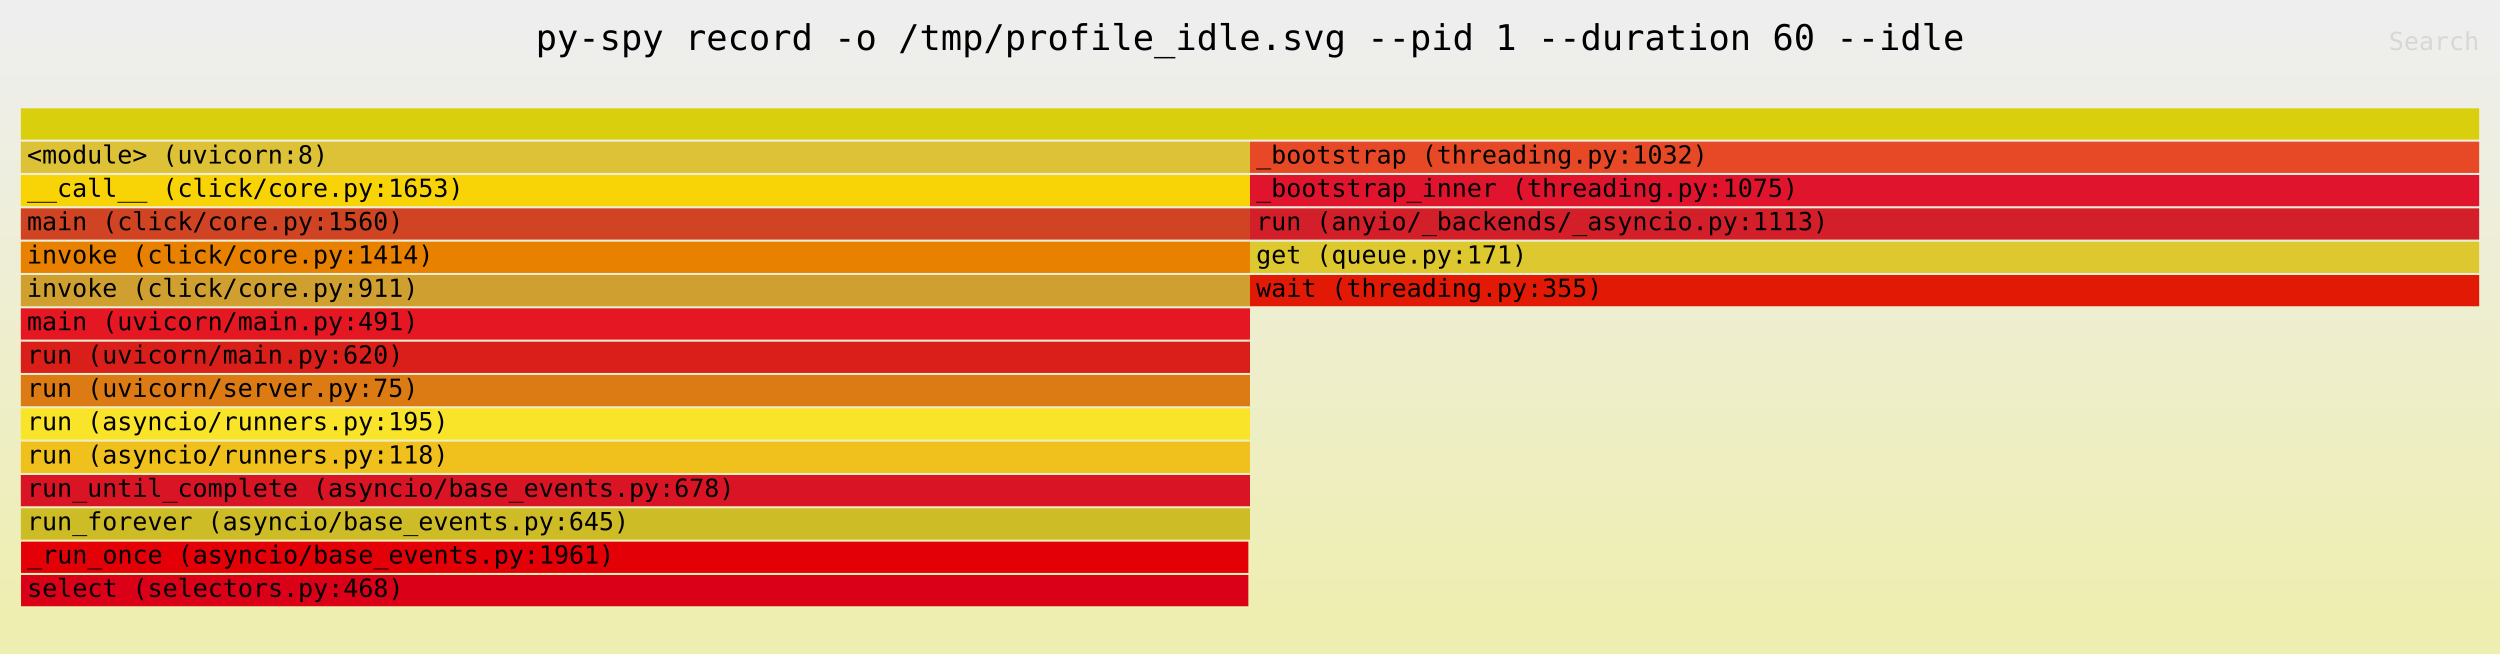
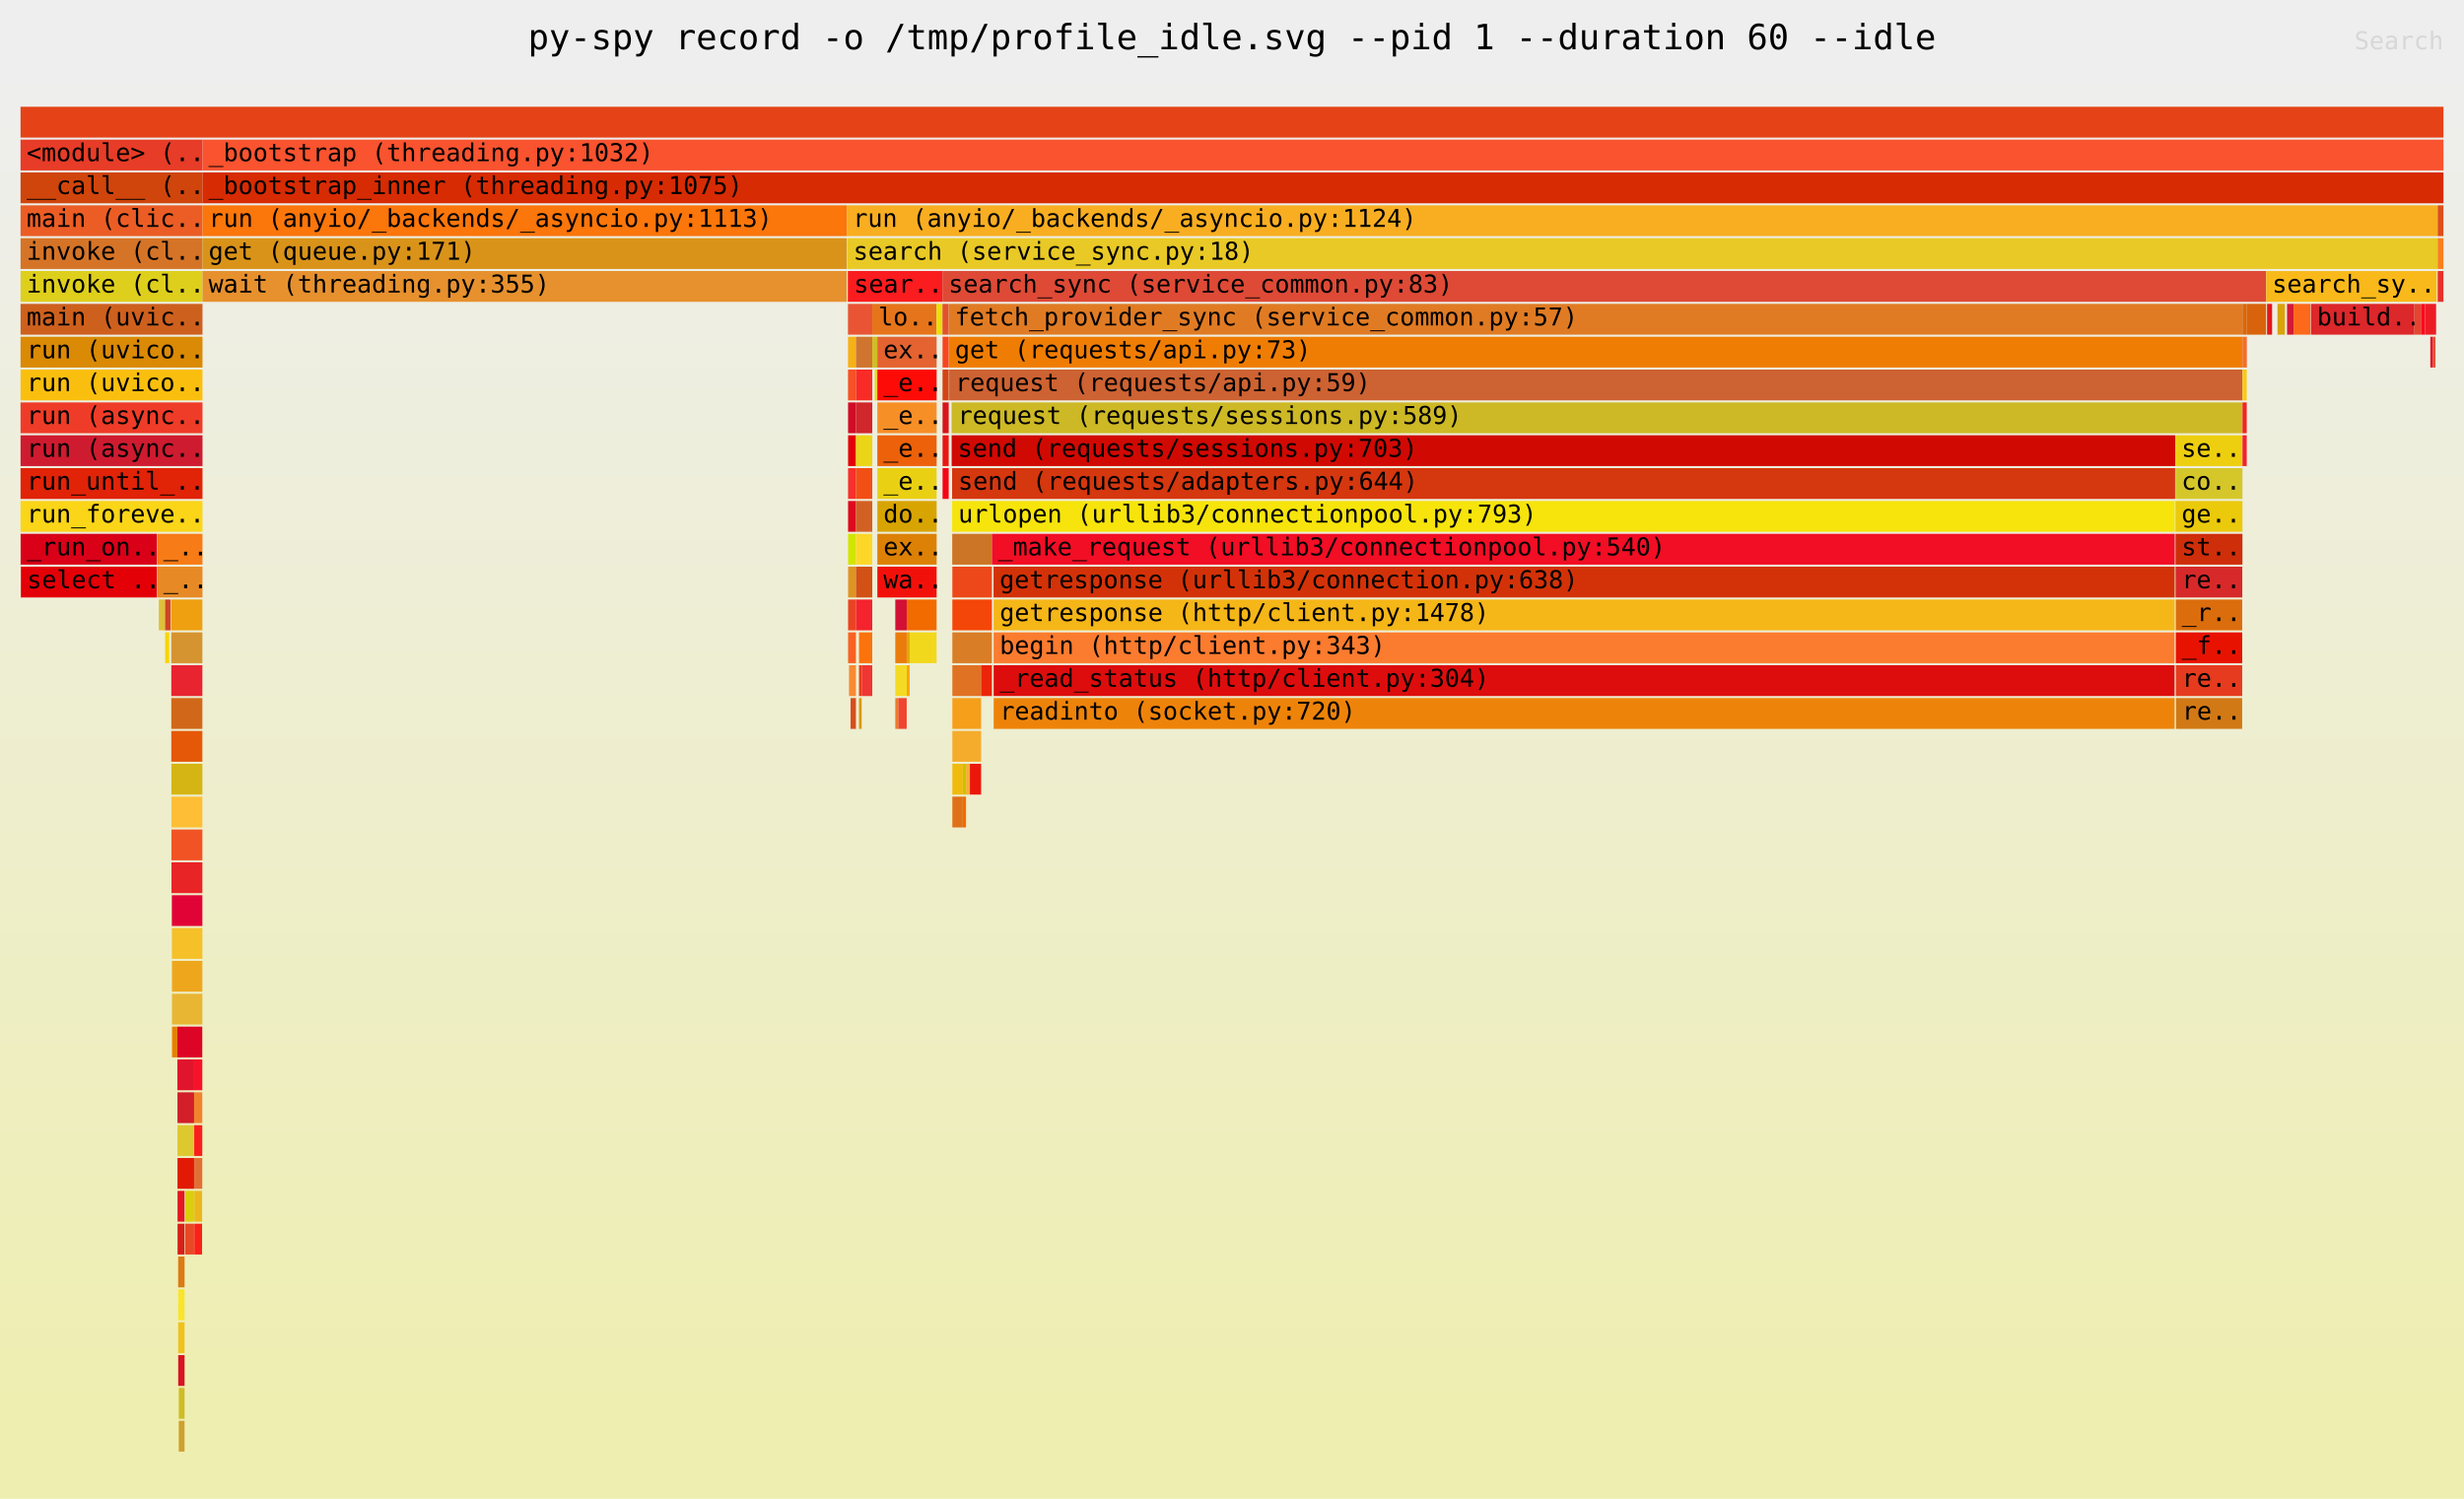
- <svg xmlns="http://www.w3.org/2000/svg" xmlns:ns1="http://github.com/jonhoo/inferno" version="1.1" width="1200" height="314" viewBox="0 0 1200 314">
+ <svg xmlns="http://www.w3.org/2000/svg" xmlns:ns1="http://github.com/jonhoo/inferno" version="1.1" width="1200" height="730" viewBox="0 0 1200 730">
  <defs>
    <linearGradient id="background" y1="0" y2="1" x1="0" x2="0">
      <stop stop-color="#eeeeee" offset="5%" />
      <stop stop-color="#eeeeb0" offset="95%" />
    </linearGradient>
  </defs>
  <style type="text/css">
text { font-family:monospace; font-size:12px }
#title { text-anchor:middle; font-size:17px; }
#matched { text-anchor:end; }
#search { text-anchor:end; opacity:0.1; cursor:pointer; }
#search:hover, #search.show { opacity:1; }
#subtitle { text-anchor:middle; font-color:rgb(160,160,160); }
#unzoom { cursor:pointer; }
#frames &gt; *:hover { stroke:black; stroke-width:0.5; cursor:pointer; }
.hide { display:none; }
.parent { opacity:0.5; }
</style>
-   <rect x="0" y="0" width="100%" height="314" fill="url(#background)" />
+   <rect x="0" y="0" width="100%" height="730" fill="url(#background)" />
  <text id="title" fill="rgb(0,0,0)" x="50%" y="24.00">py-spy record -o /tmp/profile_idle.svg --pid 1 --duration 60 --idle</text>
  <text id="details" fill="rgb(0,0,0)" x="10" y="40.00"> </text>
  <text id="unzoom" class="hide" fill="rgb(0,0,0)" x="10" y="24.00">Reset Zoom</text>
  <text id="search" fill="rgb(0,0,0)" x="1190" y="24.00">Search</text>
-   <text id="matched" fill="rgb(0,0,0)" x="1190" y="303.00"> </text>
-   <svg id="frames" x="10" width="1180" total_samples="11998">
-     <g>
-       <rect x="0.008%" y="260" width="49.925%" height="15" fill="rgb(227,0,7)" ns1:x="1" ns1:w="5990" />
-       <text x="0.258%" y="270.50">_run_once (asyncio/base_events.py:1961)</text>
-     </g>
-     <g>
-       <rect x="0.008%" y="276" width="49.925%" height="15" fill="rgb(217,0,24)" ns1:x="1" ns1:w="5990" />
-       <text x="0.258%" y="286.50">select (selectors.py:468)</text>
-     </g>
-     <g>
-       <rect x="0%" y="68" width="50%" height="15" fill="rgb(221,193,54)" ns1:x="0" ns1:w="5999" />
-       <text x="0.25%" y="78.50">&lt;module&gt; (uvicorn:8)</text>
-     </g>
-     <g>
-       <rect x="0%" y="84" width="50%" height="15" fill="rgb(248,212,6)" ns1:x="0" ns1:w="5999" />
-       <text x="0.25%" y="94.50">__call__ (click/core.py:1653)</text>
-     </g>
-     <g>
-       <rect x="0%" y="100" width="50%" height="15" fill="rgb(208,68,35)" ns1:x="0" ns1:w="5999" />
-       <text x="0.25%" y="110.50">main (click/core.py:1560)</text>
-     </g>
-     <g>
-       <rect x="0%" y="116" width="50%" height="15" fill="rgb(232,128,0)" ns1:x="0" ns1:w="5999" />
-       <text x="0.25%" y="126.50">invoke (click/core.py:1414)</text>
-     </g>
-     <g>
-       <rect x="0%" y="132" width="50%" height="15" fill="rgb(207,160,47)" ns1:x="0" ns1:w="5999" />
-       <text x="0.25%" y="142.50">invoke (click/core.py:911)</text>
-     </g>
-     <g>
-       <rect x="0%" y="148" width="50%" height="15" fill="rgb(228,23,34)" ns1:x="0" ns1:w="5999" />
-       <text x="0.25%" y="158.50">main (uvicorn/main.py:491)</text>
-     </g>
-     <g>
-       <rect x="0%" y="164" width="50%" height="15" fill="rgb(218,30,26)" ns1:x="0" ns1:w="5999" />
-       <text x="0.25%" y="174.50">run (uvicorn/main.py:620)</text>
-     </g>
-     <g>
-       <rect x="0%" y="180" width="50%" height="15" fill="rgb(220,122,19)" ns1:x="0" ns1:w="5999" />
-       <text x="0.25%" y="190.50">run (uvicorn/server.py:75)</text>
-     </g>
-     <g>
-       <rect x="0%" y="196" width="50%" height="15" fill="rgb(250,228,42)" ns1:x="0" ns1:w="5999" />
-       <text x="0.25%" y="206.50">run (asyncio/runners.py:195)</text>
-     </g>
-     <g>
-       <rect x="0%" y="212" width="50%" height="15" fill="rgb(240,193,28)" ns1:x="0" ns1:w="5999" />
-       <text x="0.25%" y="222.50">run (asyncio/runners.py:118)</text>
-     </g>
-     <g>
-       <rect x="0%" y="228" width="50%" height="15" fill="rgb(216,20,37)" ns1:x="0" ns1:w="5999" />
-       <text x="0.25%" y="238.50">run_until_complete (asyncio/base_events.py:678)</text>
-     </g>
-     <g>
-       <rect x="0%" y="244" width="50%" height="15" fill="rgb(206,188,39)" ns1:x="0" ns1:w="5999" />
-       <text x="0.25%" y="254.50">run_forever (asyncio/base_events.py:645)</text>
-     </g>
-     <g>
-       <rect x="0%" y="52" width="100%" height="15" fill="rgb(217,207,13)" ns1:x="0" ns1:w="11998" />
+   <text id="matched" fill="rgb(0,0,0)" x="1190" y="719.00"> </text>
+   <svg id="frames" x="10" width="1180" total_samples="79866">
+     <g>
+       <rect x="0.014%" y="276" width="5.617%" height="15" fill="rgb(227,0,7)" ns1:x="11" ns1:w="4486" />
+       <text x="0.264%" y="286.50">select ..</text>
+     </g>
+     <g>
+       <rect x="0.003%" y="260" width="5.629%" height="15" fill="rgb(217,0,24)" ns1:x="2" ns1:w="4496" />
+       <text x="0.253%" y="270.50">_run_on..</text>
+     </g>
+     <g>
+       <rect x="5.707%" y="292" width="0.258%" height="15" fill="rgb(221,193,54)" ns1:x="4558" ns1:w="206" />
+       <text x="5.957%" y="302.50" />
+     </g>
+     <g>
+       <rect x="5.969%" y="308" width="0.167%" height="15" fill="rgb(248,212,6)" ns1:x="4767" ns1:w="133" />
+       <text x="6.219%" y="318.50" />
+     </g>
+     <g>
+       <rect x="5.966%" y="292" width="0.222%" height="15" fill="rgb(208,68,35)" ns1:x="4765" ns1:w="177" />
+       <text x="6.216%" y="302.50" />
+     </g>
+     <g>
+       <rect x="6.252%" y="500" width="0.22%" height="15" fill="rgb(232,128,0)" ns1:x="4993" ns1:w="176" />
+       <text x="6.502%" y="510.50" />
+     </g>
+     <g>
+       <rect x="6.531%" y="692" width="0.238%" height="15" fill="rgb(207,160,47)" ns1:x="5216" ns1:w="190" />
+       <text x="6.781%" y="702.50" />
+     </g>
+     <g>
+       <rect x="6.48%" y="580" width="0.29%" height="15" fill="rgb(228,23,34)" ns1:x="5175" ns1:w="232" />
+       <text x="6.73%" y="590.50" />
+     </g>
+     <g>
+       <rect x="6.481%" y="596" width="0.289%" height="15" fill="rgb(218,30,26)" ns1:x="5176" ns1:w="231" />
+       <text x="6.731%" y="606.50" />
+     </g>
+     <g>
+       <rect x="6.506%" y="612" width="0.264%" height="15" fill="rgb(220,122,19)" ns1:x="5196" ns1:w="211" />
+       <text x="6.756%" y="622.50" />
+     </g>
+     <g>
+       <rect x="6.506%" y="628" width="0.264%" height="15" fill="rgb(250,228,42)" ns1:x="5196" ns1:w="211" />
+       <text x="6.756%" y="638.50" />
+     </g>
+     <g>
+       <rect x="6.507%" y="644" width="0.263%" height="15" fill="rgb(240,193,28)" ns1:x="5197" ns1:w="210" />
+       <text x="6.757%" y="654.50" />
+     </g>
+     <g>
+       <rect x="6.508%" y="660" width="0.262%" height="15" fill="rgb(216,20,37)" ns1:x="5198" ns1:w="209" />
+       <text x="6.758%" y="670.50" />
+     </g>
+     <g>
+       <rect x="6.531%" y="676" width="0.239%" height="15" fill="rgb(206,188,39)" ns1:x="5216" ns1:w="191" />
+       <text x="6.781%" y="686.50" />
+     </g>
+     <g>
+       <rect x="6.796%" y="580" width="0.367%" height="15" fill="rgb(217,207,13)" ns1:x="5428" ns1:w="293" />
+       <text x="7.046%" y="590.50" />
+     </g>
+     <g>
+       <rect x="6.798%" y="596" width="0.366%" height="15" fill="rgb(231,73,38)" ns1:x="5429" ns1:w="292" />
+       <text x="7.048%" y="606.50" />
+     </g>
+     <g>
+       <rect x="6.473%" y="516" width="0.691%" height="15" fill="rgb(225,20,46)" ns1:x="5170" ns1:w="552" />
+       <text x="6.723%" y="526.50" />
+     </g>
+     <g>
+       <rect x="6.477%" y="532" width="0.687%" height="15" fill="rgb(210,31,41)" ns1:x="5173" ns1:w="549" />
+       <text x="6.727%" y="542.50" />
+     </g>
+     <g>
+       <rect x="6.477%" y="548" width="0.687%" height="15" fill="rgb(221,200,47)" ns1:x="5173" ns1:w="549" />
+       <text x="6.727%" y="558.50" />
+     </g>
+     <g>
+       <rect x="6.478%" y="564" width="0.686%" height="15" fill="rgb(226,26,5)" ns1:x="5174" ns1:w="548" />
+       <text x="6.728%" y="574.50" />
+     </g>
+     <g>
+       <rect x="7.173%" y="596" width="0.319%" height="15" fill="rgb(249,33,26)" ns1:x="5729" ns1:w="255" />
+       <text x="7.423%" y="606.50" />
+     </g>
+     <g>
+       <rect x="7.173%" y="580" width="0.321%" height="15" fill="rgb(235,183,28)" ns1:x="5729" ns1:w="256" />
+       <text x="7.423%" y="590.50" />
+     </g>
+     <g>
+       <rect x="6.472%" y="500" width="1.029%" height="15" fill="rgb(221,5,38)" ns1:x="5169" ns1:w="822" />
+       <text x="6.722%" y="510.50" />
+     </g>
+     <g>
+       <rect x="7.166%" y="516" width="0.336%" height="15" fill="rgb(247,18,42)" ns1:x="5723" ns1:w="268" />
+       <text x="7.416%" y="526.50" />
+     </g>
+     <g>
+       <rect x="7.168%" y="532" width="0.333%" height="15" fill="rgb(241,131,45)" ns1:x="5725" ns1:w="266" />
+       <text x="7.418%" y="542.50" />
+     </g>
+     <g>
+       <rect x="7.168%" y="548" width="0.333%" height="15" fill="rgb(249,31,29)" ns1:x="5725" ns1:w="266" />
+       <text x="7.418%" y="558.50" />
+     </g>
+     <g>
+       <rect x="7.168%" y="564" width="0.333%" height="15" fill="rgb(225,111,53)" ns1:x="5725" ns1:w="266" />
+       <text x="7.418%" y="574.50" />
+     </g>
+     <g>
+       <rect x="6.21%" y="292" width="1.295%" height="15" fill="rgb(238,160,17)" ns1:x="4960" ns1:w="1034" />
+       <text x="6.46%" y="302.50" />
+     </g>
+     <g>
+       <rect x="6.222%" y="308" width="1.283%" height="15" fill="rgb(214,148,48)" ns1:x="4969" ns1:w="1025" />
+       <text x="6.472%" y="318.50" />
+     </g>
+     <g>
+       <rect x="6.223%" y="324" width="1.282%" height="15" fill="rgb(232,36,49)" ns1:x="4970" ns1:w="1024" />
+       <text x="6.473%" y="334.50" />
+     </g>
+     <g>
+       <rect x="6.223%" y="340" width="1.282%" height="15" fill="rgb(209,103,24)" ns1:x="4970" ns1:w="1024" />
+       <text x="6.473%" y="350.50" />
+     </g>
+     <g>
+       <rect x="6.223%" y="356" width="1.282%" height="15" fill="rgb(229,88,8)" ns1:x="4970" ns1:w="1024" />
+       <text x="6.473%" y="366.50" />
+     </g>
+     <g>
+       <rect x="6.227%" y="372" width="1.278%" height="15" fill="rgb(213,181,19)" ns1:x="4973" ns1:w="1021" />
+       <text x="6.477%" y="382.50" />
+     </g>
+     <g>
+       <rect x="6.228%" y="388" width="1.277%" height="15" fill="rgb(254,191,54)" ns1:x="4974" ns1:w="1020" />
+       <text x="6.478%" y="398.50" />
+     </g>
+     <g>
+       <rect x="6.228%" y="404" width="1.277%" height="15" fill="rgb(241,83,37)" ns1:x="4974" ns1:w="1020" />
+       <text x="6.478%" y="414.50" />
+     </g>
+     <g>
+       <rect x="6.23%" y="420" width="1.275%" height="15" fill="rgb(233,36,39)" ns1:x="4976" ns1:w="1018" />
+       <text x="6.48%" y="430.50" />
+     </g>
+     <g>
+       <rect x="6.245%" y="436" width="1.26%" height="15" fill="rgb(226,3,54)" ns1:x="4988" ns1:w="1006" />
+       <text x="6.495%" y="446.50" />
+     </g>
+     <g>
+       <rect x="6.247%" y="452" width="1.258%" height="15" fill="rgb(245,192,40)" ns1:x="4989" ns1:w="1005" />
+       <text x="6.497%" y="462.50" />
+     </g>
+     <g>
+       <rect x="6.249%" y="468" width="1.256%" height="15" fill="rgb(238,167,29)" ns1:x="4991" ns1:w="1003" />
+       <text x="6.499%" y="478.50" />
+     </g>
+     <g>
+       <rect x="6.25%" y="484" width="1.255%" height="15" fill="rgb(232,182,51)" ns1:x="4992" ns1:w="1002" />
+       <text x="6.5%" y="494.50" />
+     </g>
+     <g>
+       <rect x="0%" y="68" width="7.51%" height="15" fill="rgb(231,60,39)" ns1:x="0" ns1:w="5998" />
+       <text x="0.25%" y="78.50">&lt;module&gt; (..</text>
+     </g>
+     <g>
+       <rect x="0%" y="84" width="7.51%" height="15" fill="rgb(208,69,12)" ns1:x="0" ns1:w="5998" />
+       <text x="0.25%" y="94.50">__call__ (..</text>
+     </g>
+     <g>
+       <rect x="0%" y="100" width="7.51%" height="15" fill="rgb(235,93,37)" ns1:x="0" ns1:w="5998" />
+       <text x="0.25%" y="110.50">main (clic..</text>
+     </g>
+     <g>
+       <rect x="0%" y="116" width="7.51%" height="15" fill="rgb(213,116,39)" ns1:x="0" ns1:w="5998" />
+       <text x="0.25%" y="126.50">invoke (cl..</text>
+     </g>
+     <g>
+       <rect x="0%" y="132" width="7.51%" height="15" fill="rgb(222,207,29)" ns1:x="0" ns1:w="5998" />
+       <text x="0.25%" y="142.50">invoke (cl..</text>
+     </g>
+     <g>
+       <rect x="0%" y="148" width="7.51%" height="15" fill="rgb(206,96,30)" ns1:x="0" ns1:w="5998" />
+       <text x="0.25%" y="158.50">main (uvic..</text>
+     </g>
+     <g>
+       <rect x="0%" y="164" width="7.51%" height="15" fill="rgb(218,138,4)" ns1:x="0" ns1:w="5998" />
+       <text x="0.25%" y="174.50">run (uvico..</text>
+     </g>
+     <g>
+       <rect x="0%" y="180" width="7.51%" height="15" fill="rgb(250,191,14)" ns1:x="0" ns1:w="5998" />
+       <text x="0.25%" y="190.50">run (uvico..</text>
+     </g>
+     <g>
+       <rect x="0%" y="196" width="7.51%" height="15" fill="rgb(239,60,40)" ns1:x="0" ns1:w="5998" />
+       <text x="0.25%" y="206.50">run (async..</text>
+     </g>
+     <g>
+       <rect x="0%" y="212" width="7.51%" height="15" fill="rgb(206,27,48)" ns1:x="0" ns1:w="5998" />
+       <text x="0.25%" y="222.50">run (async..</text>
+     </g>
+     <g>
+       <rect x="0%" y="228" width="7.51%" height="15" fill="rgb(225,35,8)" ns1:x="0" ns1:w="5998" />
+       <text x="0.25%" y="238.50">run_until_..</text>
+     </g>
+     <g>
+       <rect x="0%" y="244" width="7.51%" height="15" fill="rgb(250,213,24)" ns1:x="0" ns1:w="5998" />
+       <text x="0.25%" y="254.50">run_foreve..</text>
+     </g>
+     <g>
+       <rect x="5.646%" y="260" width="1.864%" height="15" fill="rgb(247,123,22)" ns1:x="4509" ns1:w="1489" />
+       <text x="5.896%" y="270.50">_..</text>
+     </g>
+     <g>
+       <rect x="5.647%" y="276" width="1.863%" height="15" fill="rgb(231,138,38)" ns1:x="4510" ns1:w="1488" />
+       <text x="5.897%" y="286.50">_..</text>
+     </g>
+     <g>
+       <rect x="7.51%" y="132" width="26.591%" height="15" fill="rgb(231,145,46)" ns1:x="5998" ns1:w="21237" />
+       <text x="7.76%" y="142.50">wait (threading.py:355)</text>
+     </g>
+     <g>
+       <rect x="7.51%" y="100" width="26.592%" height="15" fill="rgb(251,118,11)" ns1:x="5998" ns1:w="21238" />
+       <text x="7.76%" y="110.50">run (anyio/_backends/_asyncio.py:1113)</text>
+     </g>
+     <g>
+       <rect x="7.51%" y="116" width="26.592%" height="15" fill="rgb(217,147,25)" ns1:x="5998" ns1:w="21238" />
+       <text x="7.76%" y="126.50">get (queue.py:171)</text>
+     </g>
+     <g>
+       <rect x="34.152%" y="180" width="0.327%" height="15" fill="rgb(247,81,37)" ns1:x="27276" ns1:w="261" />
+       <text x="34.402%" y="190.50" />
+     </g>
+     <g>
+       <rect x="34.154%" y="196" width="0.326%" height="15" fill="rgb(209,12,38)" ns1:x="27277" ns1:w="260" />
+       <text x="34.404%" y="206.50" />
+     </g>
+     <g>
+       <rect x="34.154%" y="212" width="0.326%" height="15" fill="rgb(227,1,9)" ns1:x="27277" ns1:w="260" />
+       <text x="34.404%" y="222.50" />
+     </g>
+     <g>
+       <rect x="34.154%" y="228" width="0.326%" height="15" fill="rgb(248,47,43)" ns1:x="27277" ns1:w="260" />
+       <text x="34.404%" y="238.50" />
+     </g>
+     <g>
+       <rect x="34.154%" y="244" width="0.326%" height="15" fill="rgb(221,10,30)" ns1:x="27277" ns1:w="260" />
+       <text x="34.404%" y="254.50" />
+     </g>
+     <g>
+       <rect x="34.154%" y="260" width="0.326%" height="15" fill="rgb(210,229,1)" ns1:x="27277" ns1:w="260" />
+       <text x="34.404%" y="270.50" />
+     </g>
+     <g>
+       <rect x="34.155%" y="276" width="0.324%" height="15" fill="rgb(222,148,37)" ns1:x="27278" ns1:w="259" />
+       <text x="34.405%" y="286.50" />
+     </g>
+     <g>
+       <rect x="34.155%" y="292" width="0.324%" height="15" fill="rgb(234,67,33)" ns1:x="27278" ns1:w="259" />
+       <text x="34.405%" y="302.50" />
+     </g>
+     <g>
+       <rect x="34.155%" y="308" width="0.324%" height="15" fill="rgb(247,98,35)" ns1:x="27278" ns1:w="259" />
+       <text x="34.405%" y="318.50" />
+     </g>
+     <g>
+       <rect x="34.194%" y="324" width="0.285%" height="15" fill="rgb(247,138,52)" ns1:x="27309" ns1:w="228" />
+       <text x="34.444%" y="334.50" />
+     </g>
+     <g>
+       <rect x="34.257%" y="340" width="0.222%" height="15" fill="rgb(213,79,30)" ns1:x="27360" ns1:w="177" />
+       <text x="34.507%" y="350.50" />
+     </g>
+     <g>
+       <rect x="34.152%" y="164" width="0.328%" height="15" fill="rgb(246,177,23)" ns1:x="27276" ns1:w="262" />
+       <text x="34.402%" y="174.50" />
+     </g>
+     <g>
+       <rect x="34.605%" y="324" width="0.11%" height="15" fill="rgb(230,62,27)" ns1:x="27638" ns1:w="88" />
+       <text x="34.855%" y="334.50" />
+     </g>
+     <g>
+       <rect x="34.605%" y="340" width="0.11%" height="15" fill="rgb(216,154,8)" ns1:x="27638" ns1:w="88" />
+       <text x="34.855%" y="350.50" />
+     </g>
+     <g>
+       <rect x="34.48%" y="292" width="0.672%" height="15" fill="rgb(244,35,45)" ns1:x="27538" ns1:w="537" />
+       <text x="34.73%" y="302.50" />
+     </g>
+     <g>
+       <rect x="34.605%" y="308" width="0.547%" height="15" fill="rgb(251,115,12)" ns1:x="27638" ns1:w="437" />
+       <text x="34.855%" y="318.50" />
+     </g>
+     <g>
+       <rect x="34.716%" y="324" width="0.437%" height="15" fill="rgb(240,54,50)" ns1:x="27726" ns1:w="349" />
+       <text x="34.966%" y="334.50" />
+     </g>
+     <g>
+       <rect x="34.15%" y="148" width="1.004%" height="15" fill="rgb(233,84,52)" ns1:x="27274" ns1:w="802" />
+       <text x="34.4%" y="158.50" />
+     </g>
+     <g>
+       <rect x="34.48%" y="164" width="0.674%" height="15" fill="rgb(207,117,47)" ns1:x="27538" ns1:w="538" />
+       <text x="34.73%" y="174.50" />
+     </g>
+     <g>
+       <rect x="34.48%" y="180" width="0.674%" height="15" fill="rgb(249,43,39)" ns1:x="27538" ns1:w="538" />
+       <text x="34.73%" y="190.50" />
+     </g>
+     <g>
+       <rect x="34.48%" y="196" width="0.674%" height="15" fill="rgb(209,38,44)" ns1:x="27538" ns1:w="538" />
+       <text x="34.73%" y="206.50" />
+     </g>
+     <g>
+       <rect x="34.48%" y="212" width="0.674%" height="15" fill="rgb(236,212,23)" ns1:x="27538" ns1:w="538" />
+       <text x="34.73%" y="222.50" />
+     </g>
+     <g>
+       <rect x="34.48%" y="228" width="0.674%" height="15" fill="rgb(242,79,21)" ns1:x="27538" ns1:w="538" />
+       <text x="34.73%" y="238.50" />
+     </g>
+     <g>
+       <rect x="34.48%" y="244" width="0.674%" height="15" fill="rgb(211,96,35)" ns1:x="27538" ns1:w="538" />
+       <text x="34.73%" y="254.50" />
+     </g>
+     <g>
+       <rect x="34.48%" y="260" width="0.674%" height="15" fill="rgb(253,215,40)" ns1:x="27538" ns1:w="538" />
+       <text x="34.73%" y="270.50" />
+     </g>
+     <g>
+       <rect x="34.48%" y="276" width="0.674%" height="15" fill="rgb(211,81,21)" ns1:x="27538" ns1:w="538" />
+       <text x="34.73%" y="286.50" />
+     </g>
+     <g>
+       <rect x="35.155%" y="164" width="0.207%" height="15" fill="rgb(208,190,38)" ns1:x="28077" ns1:w="165" />
+       <text x="35.405%" y="174.50" />
+     </g>
+     <g>
+       <rect x="35.253%" y="180" width="0.109%" height="15" fill="rgb(235,213,38)" ns1:x="28155" ns1:w="87" />
+       <text x="35.503%" y="190.50" />
+     </g>
+     <g>
+       <rect x="36.103%" y="340" width="0.125%" height="15" fill="rgb(237,122,38)" ns1:x="28834" ns1:w="100" />
+       <text x="36.353%" y="350.50" />
+     </g>
+     <g>
+       <rect x="36.103%" y="324" width="0.471%" height="15" fill="rgb(244,218,35)" ns1:x="28834" ns1:w="376" />
+       <text x="36.353%" y="334.50" />
+     </g>
+     <g>
+       <rect x="36.228%" y="340" width="0.346%" height="15" fill="rgb(240,68,47)" ns1:x="28934" ns1:w="276" />
+       <text x="36.478%" y="350.50" />
+     </g>
+     <g>
+       <rect x="36.103%" y="292" width="0.472%" height="15" fill="rgb(210,16,53)" ns1:x="28834" ns1:w="377" />
+       <text x="36.353%" y="302.50" />
+     </g>
+     <g>
+       <rect x="36.103%" y="308" width="0.472%" height="15" fill="rgb(235,124,12)" ns1:x="28834" ns1:w="377" />
+       <text x="36.353%" y="318.50" />
+     </g>
+     <g>
+       <rect x="36.578%" y="308" width="0.119%" height="15" fill="rgb(224,169,11)" ns1:x="29213" ns1:w="95" />
+       <text x="36.828%" y="318.50" />
+     </g>
+     <g>
+       <rect x="36.578%" y="324" width="0.119%" height="15" fill="rgb(250,166,2)" ns1:x="29213" ns1:w="95" />
+       <text x="36.828%" y="334.50" />
+     </g>
+     <g>
+       <rect x="36.697%" y="308" width="1.111%" height="15" fill="rgb(242,216,29)" ns1:x="29308" ns1:w="887" />
+       <text x="36.947%" y="318.50" />
+     </g>
+     <g>
+       <rect x="35.154%" y="148" width="2.656%" height="15" fill="rgb(230,116,27)" ns1:x="28076" ns1:w="2121" />
+       <text x="35.404%" y="158.50">lo..</text>
+     </g>
+     <g>
+       <rect x="35.362%" y="164" width="2.448%" height="15" fill="rgb(228,99,48)" ns1:x="28242" ns1:w="1955" />
+       <text x="35.612%" y="174.50">ex..</text>
+     </g>
+     <g>
+       <rect x="35.362%" y="180" width="2.448%" height="15" fill="rgb(253,11,6)" ns1:x="28242" ns1:w="1955" />
+       <text x="35.612%" y="190.50">_e..</text>
+     </g>
+     <g>
+       <rect x="35.363%" y="196" width="2.447%" height="15" fill="rgb(247,143,39)" ns1:x="28243" ns1:w="1954" />
+       <text x="35.613%" y="206.50">_e..</text>
+     </g>
+     <g>
+       <rect x="35.363%" y="212" width="2.447%" height="15" fill="rgb(236,97,10)" ns1:x="28243" ns1:w="1954" />
+       <text x="35.613%" y="222.50">_e..</text>
+     </g>
+     <g>
+       <rect x="35.363%" y="228" width="2.447%" height="15" fill="rgb(233,208,19)" ns1:x="28243" ns1:w="1954" />
+       <text x="35.613%" y="238.50">_e..</text>
+     </g>
+     <g>
+       <rect x="35.363%" y="244" width="2.447%" height="15" fill="rgb(216,164,2)" ns1:x="28243" ns1:w="1954" />
+       <text x="35.613%" y="254.50">do..</text>
+     </g>
+     <g>
+       <rect x="35.363%" y="260" width="2.447%" height="15" fill="rgb(220,129,5)" ns1:x="28243" ns1:w="1954" />
+       <text x="35.613%" y="270.50">ex..</text>
+     </g>
+     <g>
+       <rect x="35.363%" y="276" width="2.447%" height="15" fill="rgb(242,17,10)" ns1:x="28243" ns1:w="1954" />
+       <text x="35.613%" y="286.50">wa..</text>
+     </g>
+     <g>
+       <rect x="36.576%" y="292" width="1.233%" height="15" fill="rgb(242,107,0)" ns1:x="29212" ns1:w="985" />
+       <text x="36.826%" y="302.50" />
+     </g>
+     <g>
+       <rect x="34.145%" y="132" width="3.897%" height="15" fill="rgb(251,28,31)" ns1:x="27270" ns1:w="3112" />
+       <text x="34.395%" y="142.50">sear..</text>
+     </g>
+     <g>
+       <rect x="37.81%" y="148" width="0.232%" height="15" fill="rgb(233,223,10)" ns1:x="30197" ns1:w="185" />
+       <text x="38.06%" y="158.50" />
+     </g>
+     <g>
+       <rect x="38.054%" y="196" width="0.254%" height="15" fill="rgb(215,21,27)" ns1:x="30392" ns1:w="203" />
+       <text x="38.304%" y="206.50" />
+     </g>
+     <g>
+       <rect x="38.054%" y="212" width="0.254%" height="15" fill="rgb(232,23,21)" ns1:x="30392" ns1:w="203" />
+       <text x="38.304%" y="222.50" />
+     </g>
+     <g>
+       <rect x="38.054%" y="228" width="0.254%" height="15" fill="rgb(244,5,23)" ns1:x="30392" ns1:w="203" />
+       <text x="38.304%" y="238.50" />
+     </g>
+     <g>
+       <rect x="38.049%" y="148" width="0.26%" height="15" fill="rgb(226,81,46)" ns1:x="30388" ns1:w="208" />
+       <text x="38.299%" y="158.50" />
+     </g>
+     <g>
+       <rect x="38.053%" y="164" width="0.257%" height="15" fill="rgb(247,70,30)" ns1:x="30391" ns1:w="205" />
+       <text x="38.303%" y="174.50" />
+     </g>
+     <g>
+       <rect x="38.053%" y="180" width="0.257%" height="15" fill="rgb(212,68,19)" ns1:x="30391" ns1:w="205" />
+       <text x="38.303%" y="190.50" />
+     </g>
+     <g>
+       <rect x="38.458%" y="372" width="0.432%" height="15" fill="rgb(240,187,13)" ns1:x="30715" ns1:w="345" />
+       <text x="38.708%" y="382.50" />
+     </g>
+     <g>
+       <rect x="38.458%" y="388" width="0.432%" height="15" fill="rgb(223,113,26)" ns1:x="30715" ns1:w="345" />
+       <text x="38.708%" y="398.50" />
+     </g>
+     <g>
+       <rect x="38.89%" y="372" width="0.133%" height="15" fill="rgb(206,192,2)" ns1:x="31060" ns1:w="106" />
+       <text x="39.14%" y="382.50" />
+     </g>
+     <g>
+       <rect x="38.89%" y="388" width="0.133%" height="15" fill="rgb(241,108,4)" ns1:x="31060" ns1:w="106" />
+       <text x="39.14%" y="398.50" />
+     </g>
+     <g>
+       <rect x="39.023%" y="372" width="0.16%" height="15" fill="rgb(247,173,49)" ns1:x="31166" ns1:w="128" />
+       <text x="39.273%" y="382.50" />
+     </g>
+     <g>
+       <rect x="38.458%" y="324" width="1.187%" height="15" fill="rgb(224,114,35)" ns1:x="30715" ns1:w="948" />
+       <text x="38.708%" y="334.50" />
+     </g>
+     <g>
+       <rect x="38.458%" y="340" width="1.187%" height="15" fill="rgb(245,159,27)" ns1:x="30715" ns1:w="948" />
+       <text x="38.708%" y="350.50" />
+     </g>
+     <g>
+       <rect x="38.458%" y="356" width="1.187%" height="15" fill="rgb(245,172,44)" ns1:x="30715" ns1:w="948" />
+       <text x="38.708%" y="366.50" />
+     </g>
+     <g>
+       <rect x="39.183%" y="372" width="0.462%" height="15" fill="rgb(236,23,11)" ns1:x="31294" ns1:w="369" />
+       <text x="39.433%" y="382.50" />
+     </g>
+     <g>
+       <rect x="38.453%" y="260" width="1.638%" height="15" fill="rgb(205,117,38)" ns1:x="30711" ns1:w="1308" />
+       <text x="38.703%" y="270.50" />
+     </g>
+     <g>
+       <rect x="38.458%" y="276" width="1.633%" height="15" fill="rgb(237,72,25)" ns1:x="30715" ns1:w="1304" />
+       <text x="38.708%" y="286.50" />
+     </g>
+     <g>
+       <rect x="38.458%" y="292" width="1.633%" height="15" fill="rgb(244,70,9)" ns1:x="30715" ns1:w="1304" />
+       <text x="38.708%" y="302.50" />
+     </g>
+     <g>
+       <rect x="38.458%" y="308" width="1.633%" height="15" fill="rgb(217,125,39)" ns1:x="30715" ns1:w="1304" />
+       <text x="38.708%" y="318.50" />
+     </g>
+     <g>
+       <rect x="39.645%" y="324" width="0.446%" height="15" fill="rgb(235,36,10)" ns1:x="31663" ns1:w="356" />
+       <text x="39.895%" y="334.50" />
+     </g>
+     <g>
+       <rect x="40.162%" y="308" width="48.74%" height="15" fill="rgb(251,123,47)" ns1:x="32076" ns1:w="38927" />
+       <text x="40.412%" y="318.50">begin (http/client.py:343)</text>
+     </g>
+     <g>
+       <rect x="40.163%" y="324" width="48.739%" height="15" fill="rgb(221,13,13)" ns1:x="32077" ns1:w="38926" />
+       <text x="40.413%" y="334.50">_read_status (http/client.py:304)</text>
+     </g>
+     <g>
+       <rect x="40.165%" y="340" width="48.738%" height="15" fill="rgb(238,131,9)" ns1:x="32078" ns1:w="38925" />
+       <text x="40.415%" y="350.50">readinto (socket.py:720)</text>
+     </g>
+     <g>
+       <rect x="40.158%" y="276" width="48.749%" height="15" fill="rgb(211,50,8)" ns1:x="32073" ns1:w="38934" />
+       <text x="40.408%" y="286.50">getresponse (urllib3/connection.py:638)</text>
+     </g>
+     <g>
+       <rect x="40.162%" y="292" width="48.745%" height="15" fill="rgb(245,182,24)" ns1:x="32076" ns1:w="38931" />
+       <text x="40.412%" y="302.50">getresponse (http/client.py:1478)</text>
+     </g>
+     <g>
+       <rect x="40.092%" y="260" width="48.818%" height="15" fill="rgb(242,14,37)" ns1:x="32020" ns1:w="38989" />
+       <text x="40.342%" y="270.50">_make_request (urllib3/connectionpool.py:540)</text>
+     </g>
+     <g>
+       <rect x="38.451%" y="244" width="50.461%" height="15" fill="rgb(246,228,12)" ns1:x="30709" ns1:w="40301" />
+       <text x="38.701%" y="254.50">urlopen (urllib3/connectionpool.py:793)</text>
+     </g>
+     <g>
+       <rect x="38.448%" y="228" width="50.477%" height="15" fill="rgb(213,55,15)" ns1:x="30707" ns1:w="40314" />
+       <text x="38.698%" y="238.50">send (requests/adapters.py:644)</text>
+     </g>
+     <g>
+       <rect x="38.429%" y="212" width="50.501%" height="15" fill="rgb(209,9,3)" ns1:x="30692" ns1:w="40333" />
+       <text x="38.679%" y="222.50">send (requests/sessions.py:703)</text>
+     </g>
+     <g>
+       <rect x="88.953%" y="324" width="2.74%" height="15" fill="rgb(230,59,30)" ns1:x="71043" ns1:w="2188" />
+       <text x="89.203%" y="334.50">re..</text>
+     </g>
+     <g>
+       <rect x="88.96%" y="340" width="2.732%" height="15" fill="rgb(209,121,21)" ns1:x="71049" ns1:w="2182" />
+       <text x="89.21%" y="350.50">re..</text>
+     </g>
+     <g>
+       <rect x="88.951%" y="292" width="2.743%" height="15" fill="rgb(220,109,13)" ns1:x="71042" ns1:w="2191" />
+       <text x="89.201%" y="302.50">_r..</text>
+     </g>
+     <g>
+       <rect x="88.951%" y="308" width="2.743%" height="15" fill="rgb(232,18,1)" ns1:x="71042" ns1:w="2191" />
+       <text x="89.201%" y="318.50">_f..</text>
+     </g>
+     <g>
+       <rect x="88.942%" y="276" width="2.755%" height="15" fill="rgb(215,41,42)" ns1:x="71034" ns1:w="2200" />
+       <text x="89.192%" y="286.50">re..</text>
+     </g>
+     <g>
+       <rect x="38.309%" y="148" width="53.394%" height="15" fill="rgb(224,123,36)" ns1:x="30596" ns1:w="42644" />
+       <text x="38.559%" y="158.50">fetch_provider_sync (service_common.py:57)</text>
+     </g>
+     <g>
+       <rect x="38.317%" y="164" width="53.387%" height="15" fill="rgb(240,125,3)" ns1:x="30602" ns1:w="42638" />
+       <text x="38.567%" y="174.50">get (requests/api.py:73)</text>
+     </g>
+     <g>
+       <rect x="38.328%" y="180" width="53.376%" height="15" fill="rgb(205,98,50)" ns1:x="30611" ns1:w="42629" />
+       <text x="38.578%" y="190.50">request (requests/api.py:59)</text>
+     </g>
+     <g>
+       <rect x="38.427%" y="196" width="53.277%" height="15" fill="rgb(205,185,37)" ns1:x="30690" ns1:w="42550" />
+       <text x="38.677%" y="206.50">request (requests/sessions.py:589)</text>
+     </g>
+     <g>
+       <rect x="88.936%" y="212" width="2.767%" height="15" fill="rgb(238,207,15)" ns1:x="71030" ns1:w="2210" />
+       <text x="89.186%" y="222.50">se..</text>
+     </g>
+     <g>
+       <rect x="88.936%" y="228" width="2.767%" height="15" fill="rgb(213,199,42)" ns1:x="71030" ns1:w="2210" />
+       <text x="89.186%" y="238.50">co..</text>
+     </g>
+     <g>
+       <rect x="88.939%" y="244" width="2.765%" height="15" fill="rgb(235,201,11)" ns1:x="71032" ns1:w="2208" />
+       <text x="89.189%" y="254.50">ge..</text>
+     </g>
+     <g>
+       <rect x="88.94%" y="260" width="2.763%" height="15" fill="rgb(207,46,11)" ns1:x="71033" ns1:w="2207" />
+       <text x="89.19%" y="270.50">st..</text>
+     </g>
+     <g>
+       <rect x="91.706%" y="196" width="0.174%" height="15" fill="rgb(241,35,35)" ns1:x="73242" ns1:w="139" />
+       <text x="91.956%" y="206.50" />
+     </g>
+     <g>
+       <rect x="91.706%" y="212" width="0.174%" height="15" fill="rgb(243,32,47)" ns1:x="73242" ns1:w="139" />
+       <text x="91.956%" y="222.50" />
+     </g>
+     <g>
+       <rect x="91.706%" y="180" width="0.175%" height="15" fill="rgb(247,202,23)" ns1:x="73242" ns1:w="140" />
+       <text x="91.956%" y="190.50" />
+     </g>
+     <g>
+       <rect x="91.704%" y="148" width="0.182%" height="15" fill="rgb(219,102,11)" ns1:x="73240" ns1:w="145" />
+       <text x="91.954%" y="158.50" />
+     </g>
+     <g>
+       <rect x="91.705%" y="164" width="0.18%" height="15" fill="rgb(243,110,44)" ns1:x="73241" ns1:w="144" />
+       <text x="91.955%" y="174.50" />
+     </g>
+     <g>
+       <rect x="38.047%" y="132" width="54.633%" height="15" fill="rgb(222,74,54)" ns1:x="30387" ns1:w="43633" />
+       <text x="38.297%" y="142.50">search_sync (service_common.py:83)</text>
+     </g>
+     <g>
+       <rect x="91.885%" y="148" width="0.795%" height="15" fill="rgb(216,99,12)" ns1:x="73385" ns1:w="635" />
+       <text x="92.135%" y="158.50" />
+     </g>
+     <g>
+       <rect x="92.72%" y="148" width="0.207%" height="15" fill="rgb(226,22,26)" ns1:x="74052" ns1:w="165" />
+       <text x="92.97%" y="158.50" />
+     </g>
+     <g>
+       <rect x="93.148%" y="148" width="0.308%" height="15" fill="rgb(217,163,10)" ns1:x="74394" ns1:w="246" />
+       <text x="93.398%" y="158.50" />
+     </g>
+     <g>
+       <rect x="93.544%" y="148" width="0.269%" height="15" fill="rgb(213,25,53)" ns1:x="74710" ns1:w="215" />
+       <text x="93.794%" y="158.50" />
+     </g>
+     <g>
+       <rect x="93.813%" y="148" width="0.696%" height="15" fill="rgb(252,105,26)" ns1:x="74925" ns1:w="556" />
+       <text x="94.063%" y="158.50" />
+     </g>
+     <g>
+       <rect x="94.53%" y="148" width="4.27%" height="15" fill="rgb(220,39,43)" ns1:x="75497" ns1:w="3410" />
+       <text x="94.78%" y="158.50">build..</text>
+     </g>
+     <g>
+       <rect x="98.799%" y="148" width="0.297%" height="15" fill="rgb(229,68,48)" ns1:x="78907" ns1:w="237" />
+       <text x="99.049%" y="158.50" />
+     </g>
+     <g>
+       <rect x="99.099%" y="148" width="0.14%" height="15" fill="rgb(252,8,32)" ns1:x="79146" ns1:w="112" />
+       <text x="99.349%" y="158.50" />
+     </g>
+     <g>
+       <rect x="99.457%" y="164" width="0.114%" height="15" fill="rgb(223,20,43)" ns1:x="79432" ns1:w="91" />
+       <text x="99.707%" y="174.50" />
+     </g>
+     <g>
+       <rect x="99.57%" y="164" width="0.1%" height="15" fill="rgb(229,81,49)" ns1:x="79523" ns1:w="80" />
+       <text x="99.82%" y="174.50" />
+     </g>
+     <g>
+       <rect x="99.239%" y="148" width="0.457%" height="15" fill="rgb(236,28,36)" ns1:x="79258" ns1:w="365" />
+       <text x="99.489%" y="158.50" />
+     </g>
+     <g>
+       <rect x="92.681%" y="132" width="7.04%" height="15" fill="rgb(249,185,26)" ns1:x="74021" ns1:w="5623" />
+       <text x="92.931%" y="142.50">search_sy..</text>
+     </g>
+     <g>
+       <rect x="34.103%" y="100" width="65.657%" height="15" fill="rgb(249,174,33)" ns1:x="27237" ns1:w="52438" />
+       <text x="34.353%" y="110.50">run (anyio/_backends/_asyncio.py:1124)</text>
+     </g>
+     <g>
+       <rect x="34.121%" y="116" width="65.64%" height="15" fill="rgb(233,201,37)" ns1:x="27251" ns1:w="52424" />
+       <text x="34.371%" y="126.50">search (service_sync.py:18)</text>
+     </g>
+     <g>
+       <rect x="99.761%" y="100" width="0.238%" height="15" fill="rgb(221,78,26)" ns1:x="79675" ns1:w="190" />
+       <text x="100.011%" y="110.50" />
+     </g>
+     <g>
+       <rect x="99.761%" y="116" width="0.238%" height="15" fill="rgb(250,127,30)" ns1:x="79675" ns1:w="190" />
+       <text x="100.011%" y="126.50" />
+     </g>
+     <g>
+       <rect x="99.761%" y="132" width="0.238%" height="15" fill="rgb(230,49,44)" ns1:x="79675" ns1:w="190" />
+       <text x="100.011%" y="142.50" />
+     </g>
+     <g>
+       <rect x="0%" y="52" width="100%" height="15" fill="rgb(229,67,23)" ns1:x="0" ns1:w="79866" />
      <text x="0.25%" y="62.50" />
    </g>
    <g>
-       <rect x="50%" y="68" width="50%" height="15" fill="rgb(231,73,38)" ns1:x="5999" ns1:w="5999" />
-       <text x="50.25%" y="78.50">_bootstrap (threading.py:1032)</text>
-     </g>
-     <g>
-       <rect x="50%" y="84" width="50%" height="15" fill="rgb(225,20,46)" ns1:x="5999" ns1:w="5999" />
-       <text x="50.25%" y="94.50">_bootstrap_inner (threading.py:1075)</text>
-     </g>
-     <g>
-       <rect x="50%" y="100" width="50%" height="15" fill="rgb(210,31,41)" ns1:x="5999" ns1:w="5999" />
-       <text x="50.25%" y="110.50">run (anyio/_backends/_asyncio.py:1113)</text>
-     </g>
-     <g>
-       <rect x="50%" y="116" width="50%" height="15" fill="rgb(221,200,47)" ns1:x="5999" ns1:w="5999" />
-       <text x="50.25%" y="126.50">get (queue.py:171)</text>
-     </g>
-     <g>
-       <rect x="50%" y="132" width="50%" height="15" fill="rgb(226,26,5)" ns1:x="5999" ns1:w="5999" />
-       <text x="50.25%" y="142.50">wait (threading.py:355)</text>
+       <rect x="7.51%" y="68" width="92.49%" height="15" fill="rgb(249,83,47)" ns1:x="5998" ns1:w="73868" />
+       <text x="7.76%" y="78.50">_bootstrap (threading.py:1032)</text>
+     </g>
+     <g>
+       <rect x="7.51%" y="84" width="92.49%" height="15" fill="rgb(215,43,3)" ns1:x="5998" ns1:w="73868" />
+       <text x="7.76%" y="94.50">_bootstrap_inner (threading.py:1075)</text>
    </g>
  </svg>
</svg>
